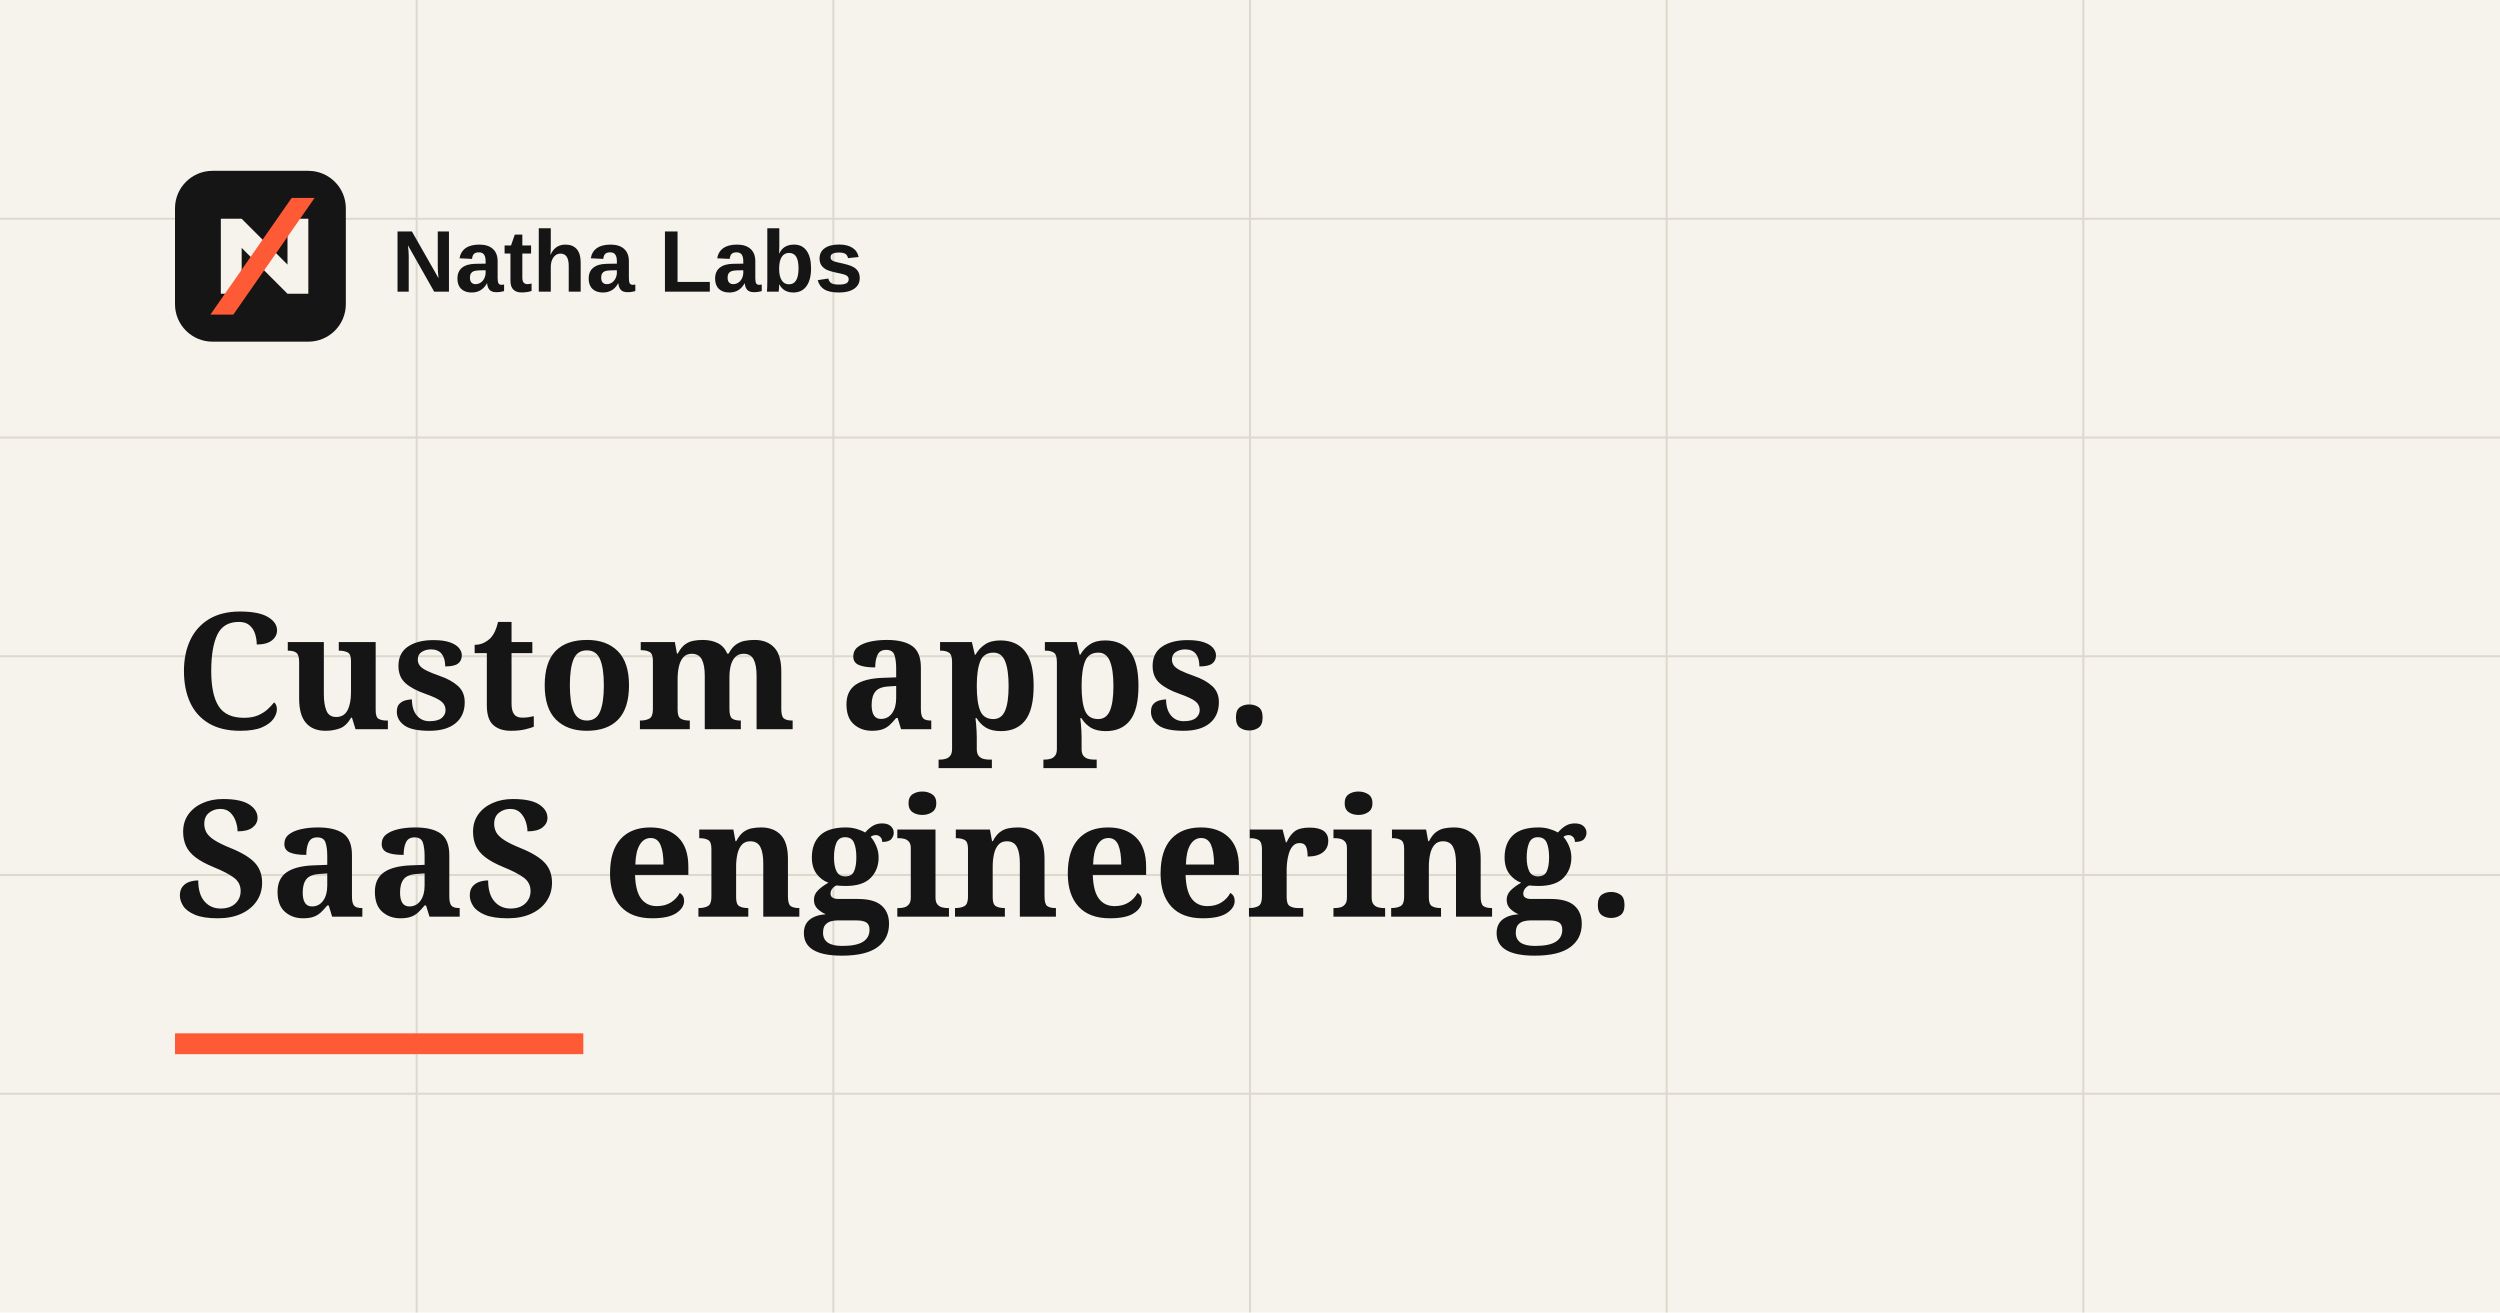
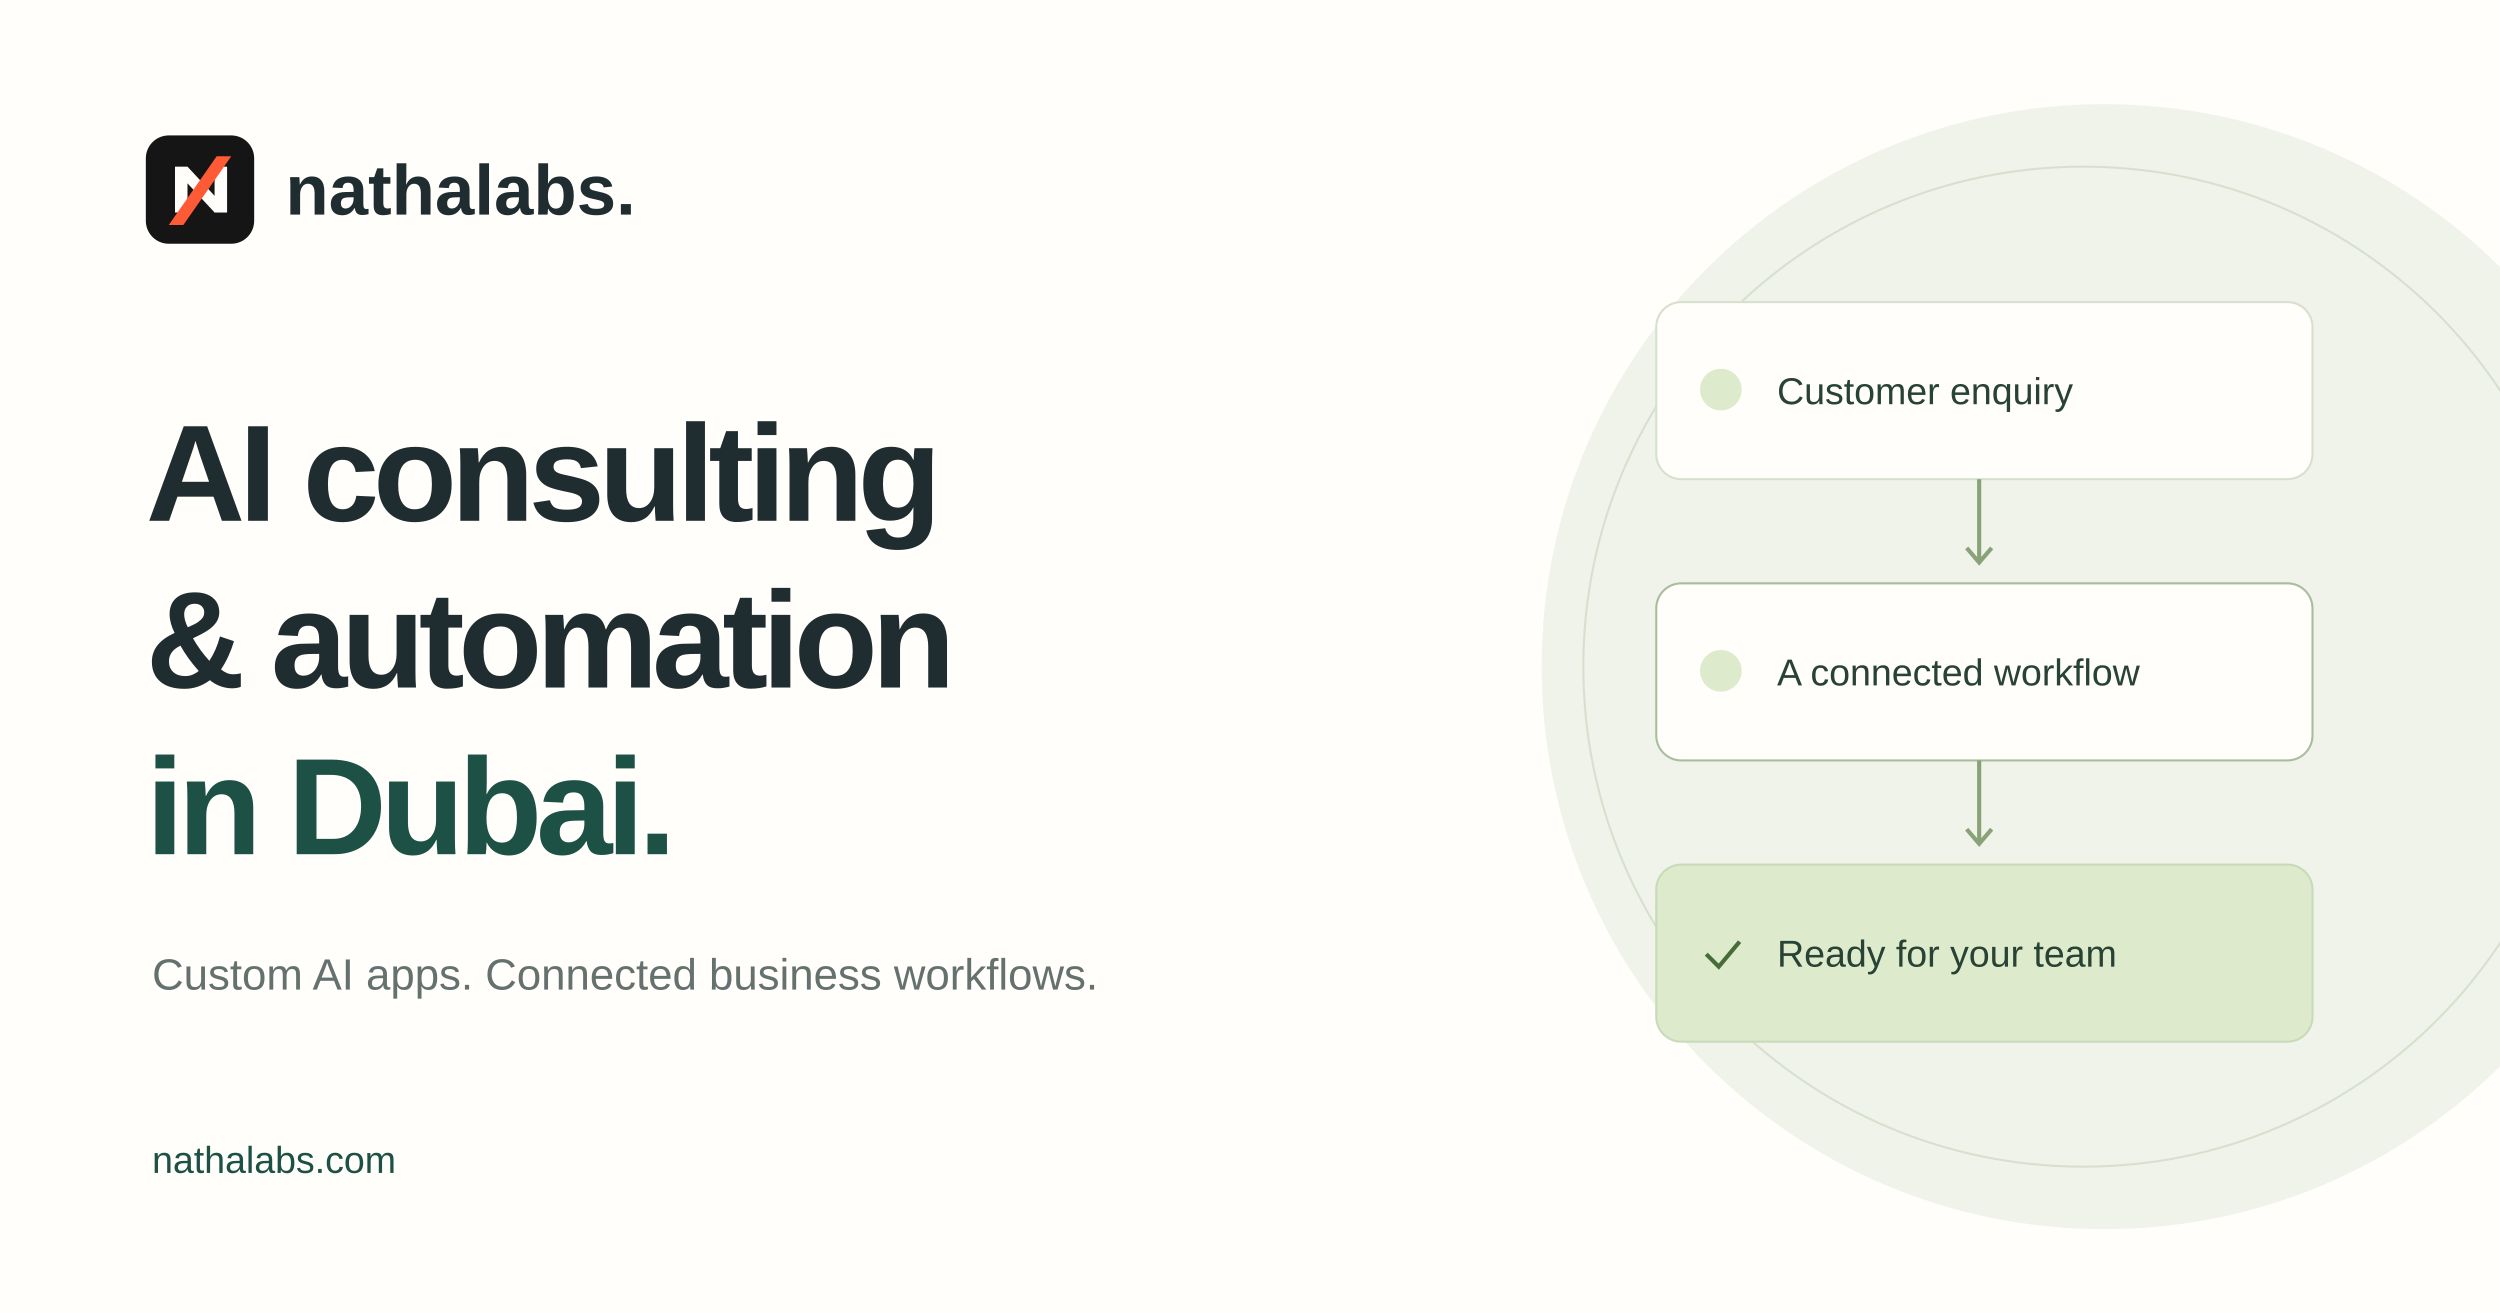
<svg xmlns="http://www.w3.org/2000/svg" width="1200" height="630" viewBox="0 0 1200 630">
-   <rect width="1200" height="630" fill="#F6F3EC" />
-   <path d="M0 105h1200M0 210h1200M0 315h1200M0 420h1200M0 525h1200M200 0v630M400 0v630M600 0v630M800 0v630M1000 0v630" stroke="#DED9CE" />
-   <rect x="84" y="82" width="82" height="82" rx="18" fill="#151515" />
-   <path d="M106 141v-36h10l22 22v-22h10v36h-10l-22-22v22z" fill="#F6F3EC" />
-   <path d="M140 95h11l-39 56h-11z" fill="#FF5A36" />
-   <text x="188" y="140" fill="#151515" font-family="Arial, sans-serif" font-size="42" font-weight="700">Natha Labs</text>
-   <text x="84" y="350" fill="#151515" font-family="Georgia, serif" font-size="78" font-weight="600">Custom apps.</text>
-   <text x="84" y="440" fill="#151515" font-family="Georgia, serif" font-size="78" font-weight="600">SaaS engineering.</text>
-   <rect x="84" y="496" width="196" height="10" fill="#FF5A36" />
+   <rect width="1200" height="630" fill="#fffefa" />
+   <circle cx="1010" cy="320" r="270" fill="#f0f3e9" />
+   <circle cx="1000" cy="320" r="240" fill="none" stroke="#d7e0ce" />
+   <g transform="translate(70 65)">
+     <rect width="52" height="52" rx="11" fill="#151515" />
+     <path d="M14 37V15h6l13 14V15h6v22h-6L20 23v14z" fill="#fffefa" />
+     <path d="M34 10h7L18 43h-7z" fill="#ff5a36" />
+   </g>
+   <text x="137" y="103" font-family="Arial,sans-serif" font-size="34" font-weight="700" fill="#202d30">nathalabs.</text>
+   <text x="70" y="250" font-family="Arial,sans-serif" font-size="66" font-weight="700" letter-spacing="-3" fill="#202d30">AI consulting</text>
+   <text x="70" y="330" font-family="Arial,sans-serif" font-size="66" font-weight="700" letter-spacing="-3" fill="#202d30">&amp; automation</text>
+   <text x="70" y="410" font-family="Arial,sans-serif" font-size="66" font-weight="700" letter-spacing="-3" fill="#1d5146">in Dubai.</text>
+   <text x="73" y="475" font-family="Arial,sans-serif" font-size="21" fill="#65716f">Custom AI apps. Connected business workflows.</text>
+   <text x="73" y="563" font-family="Arial,sans-serif" font-size="18" fill="#1d5146">nathalabs.com</text>
+   <g font-family="Arial,sans-serif" fill="#284236">
+     <rect x="795" y="145" width="315" height="85" rx="12" fill="#fffefa" stroke="#d7e0ce" />
+     <circle cx="826" cy="187" r="10" fill="#ddebcc" />
+     <text x="853" y="194" font-size="18">Customer enquiry</text>
+     <path d="M950 230v40m-6-7 6 7 6-7" fill="none" stroke="#8aa278" stroke-width="2" />
+     <rect x="795" y="280" width="315" height="85" rx="12" fill="#fffefa" stroke="#a9bd9d" />
+     <circle cx="826" cy="322" r="10" fill="#ddebcc" />
+     <text x="853" y="329" font-size="18">A connected workflow</text>
+     <path d="M950 365v40m-6-7 6 7 6-7" fill="none" stroke="#8aa278" stroke-width="2" />
+     <rect x="795" y="415" width="315" height="85" rx="12" fill="#ddebcc" stroke="#c8daba" />
+     <path d="m819 458 6 6 10-12" fill="none" stroke="#466d39" stroke-width="2" />
+     <text x="853" y="464" font-size="18">Ready for your team</text>
+   </g>
</svg>
